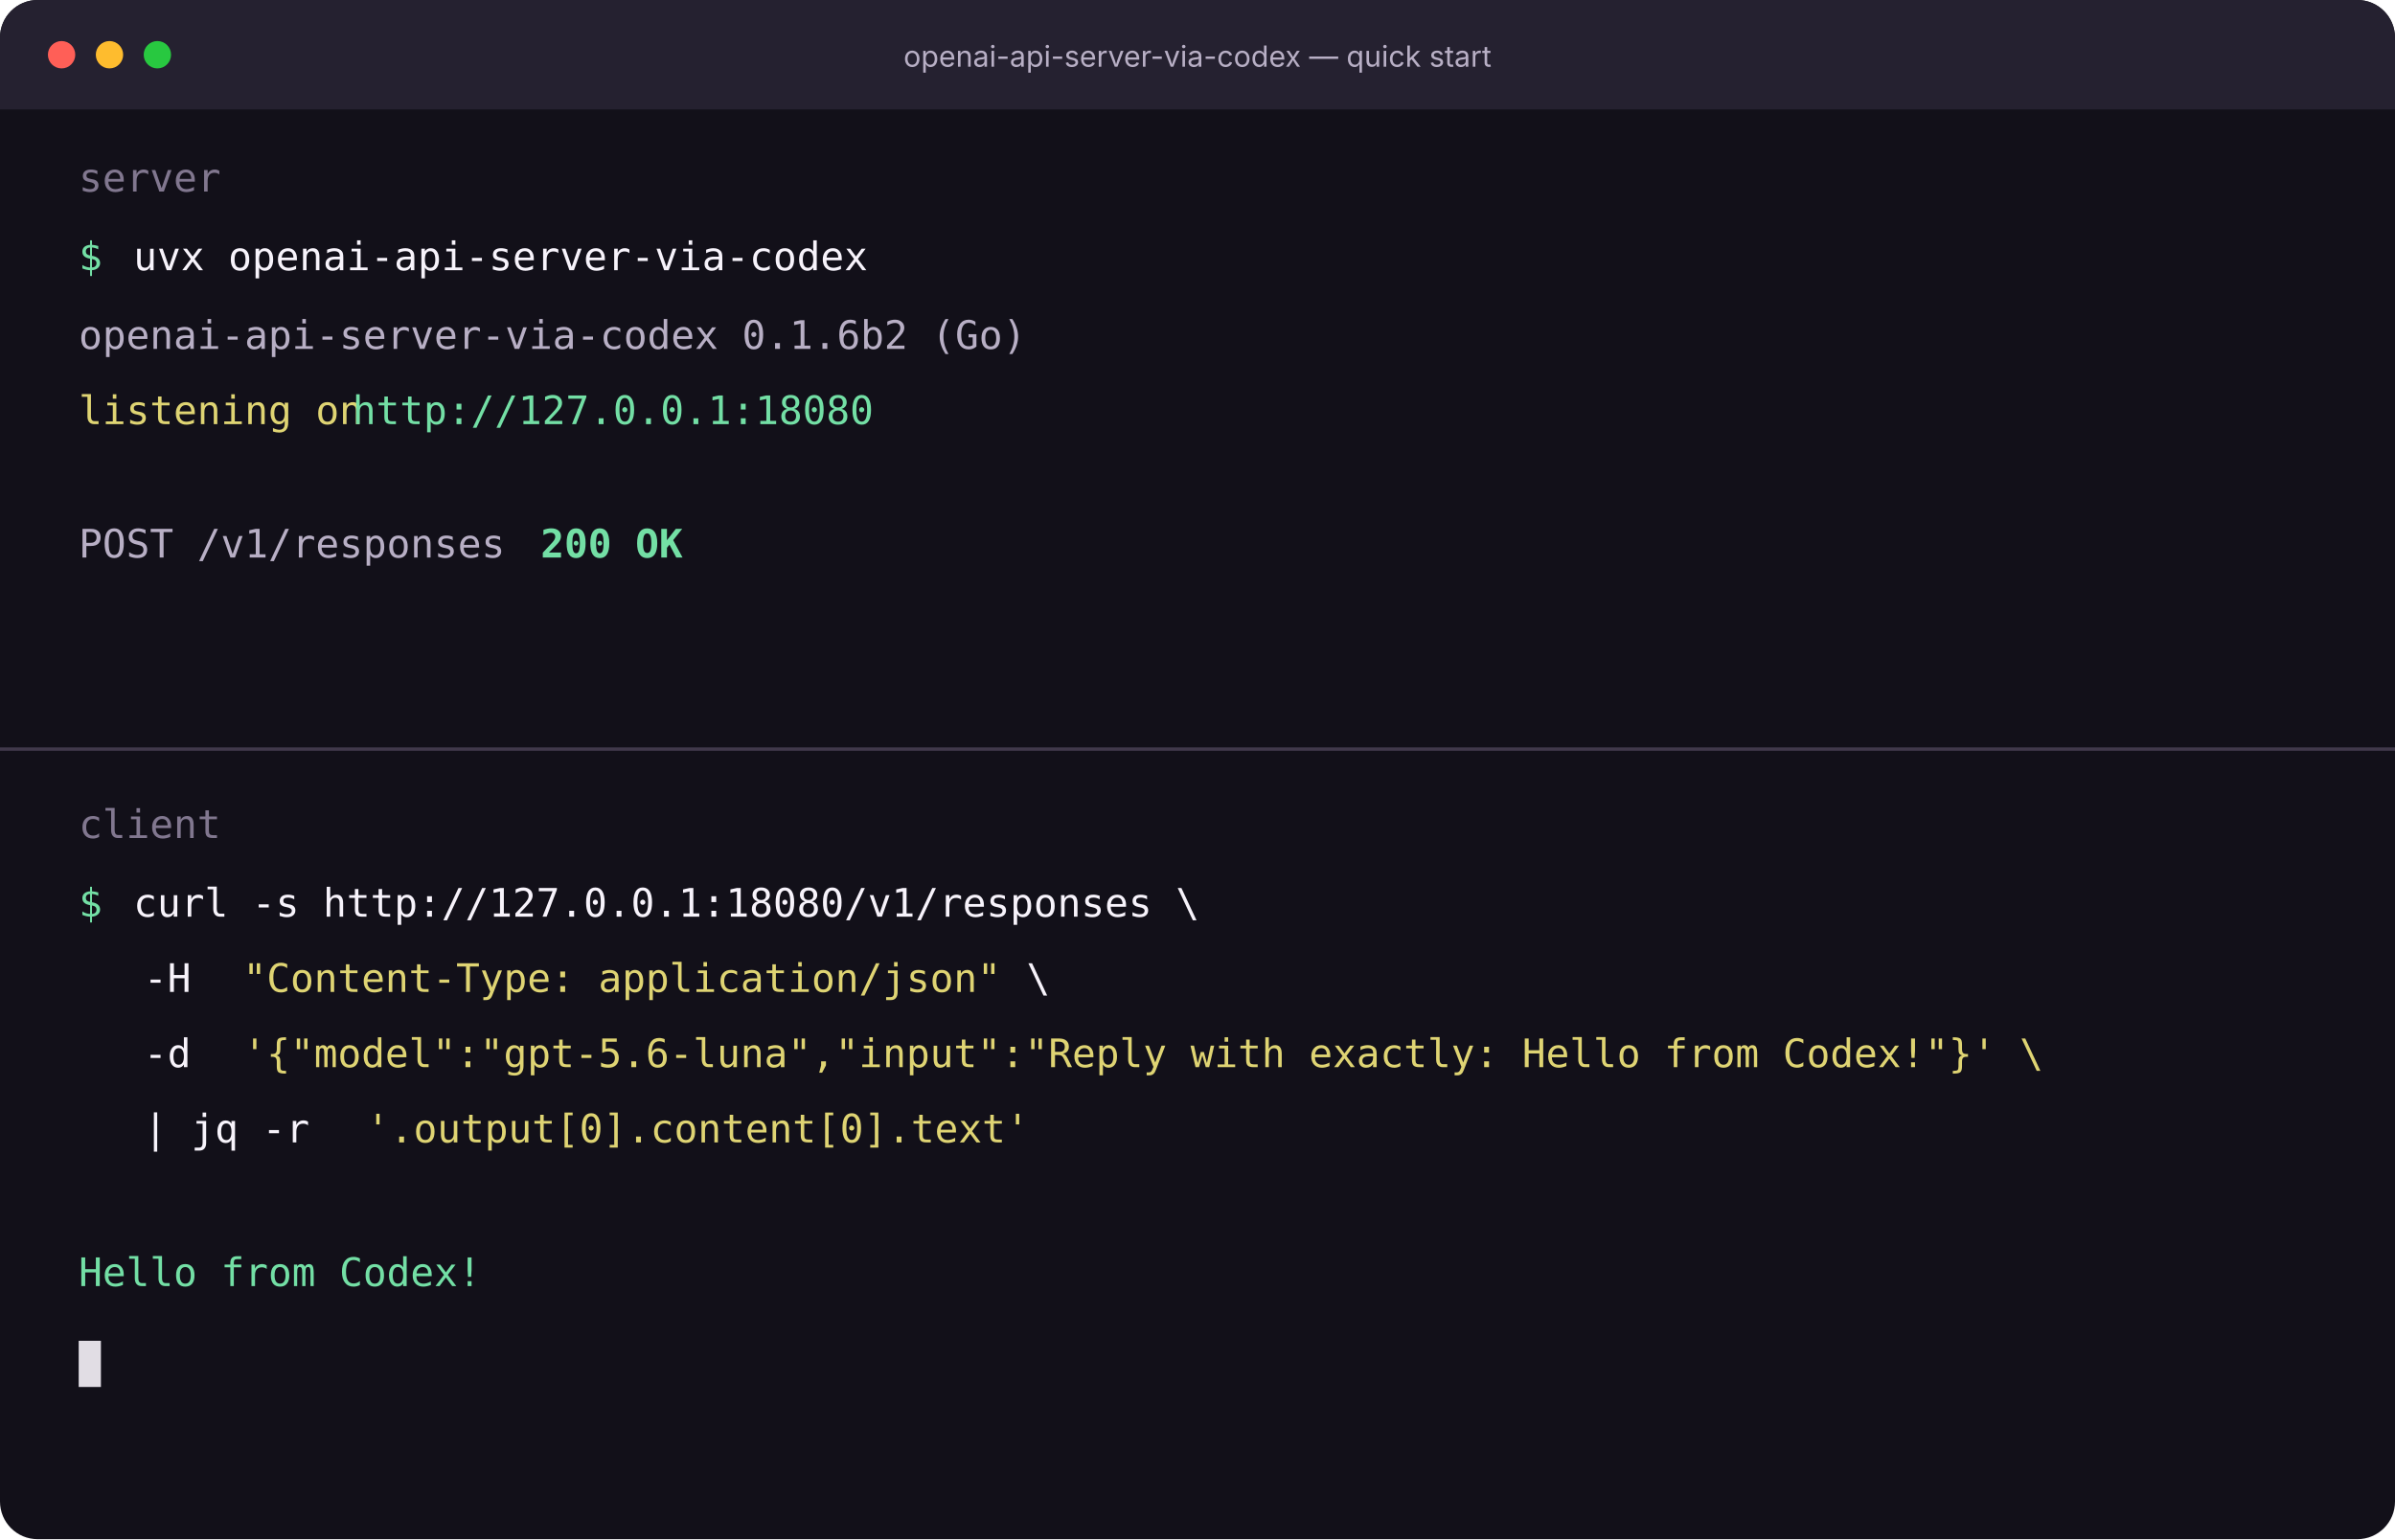
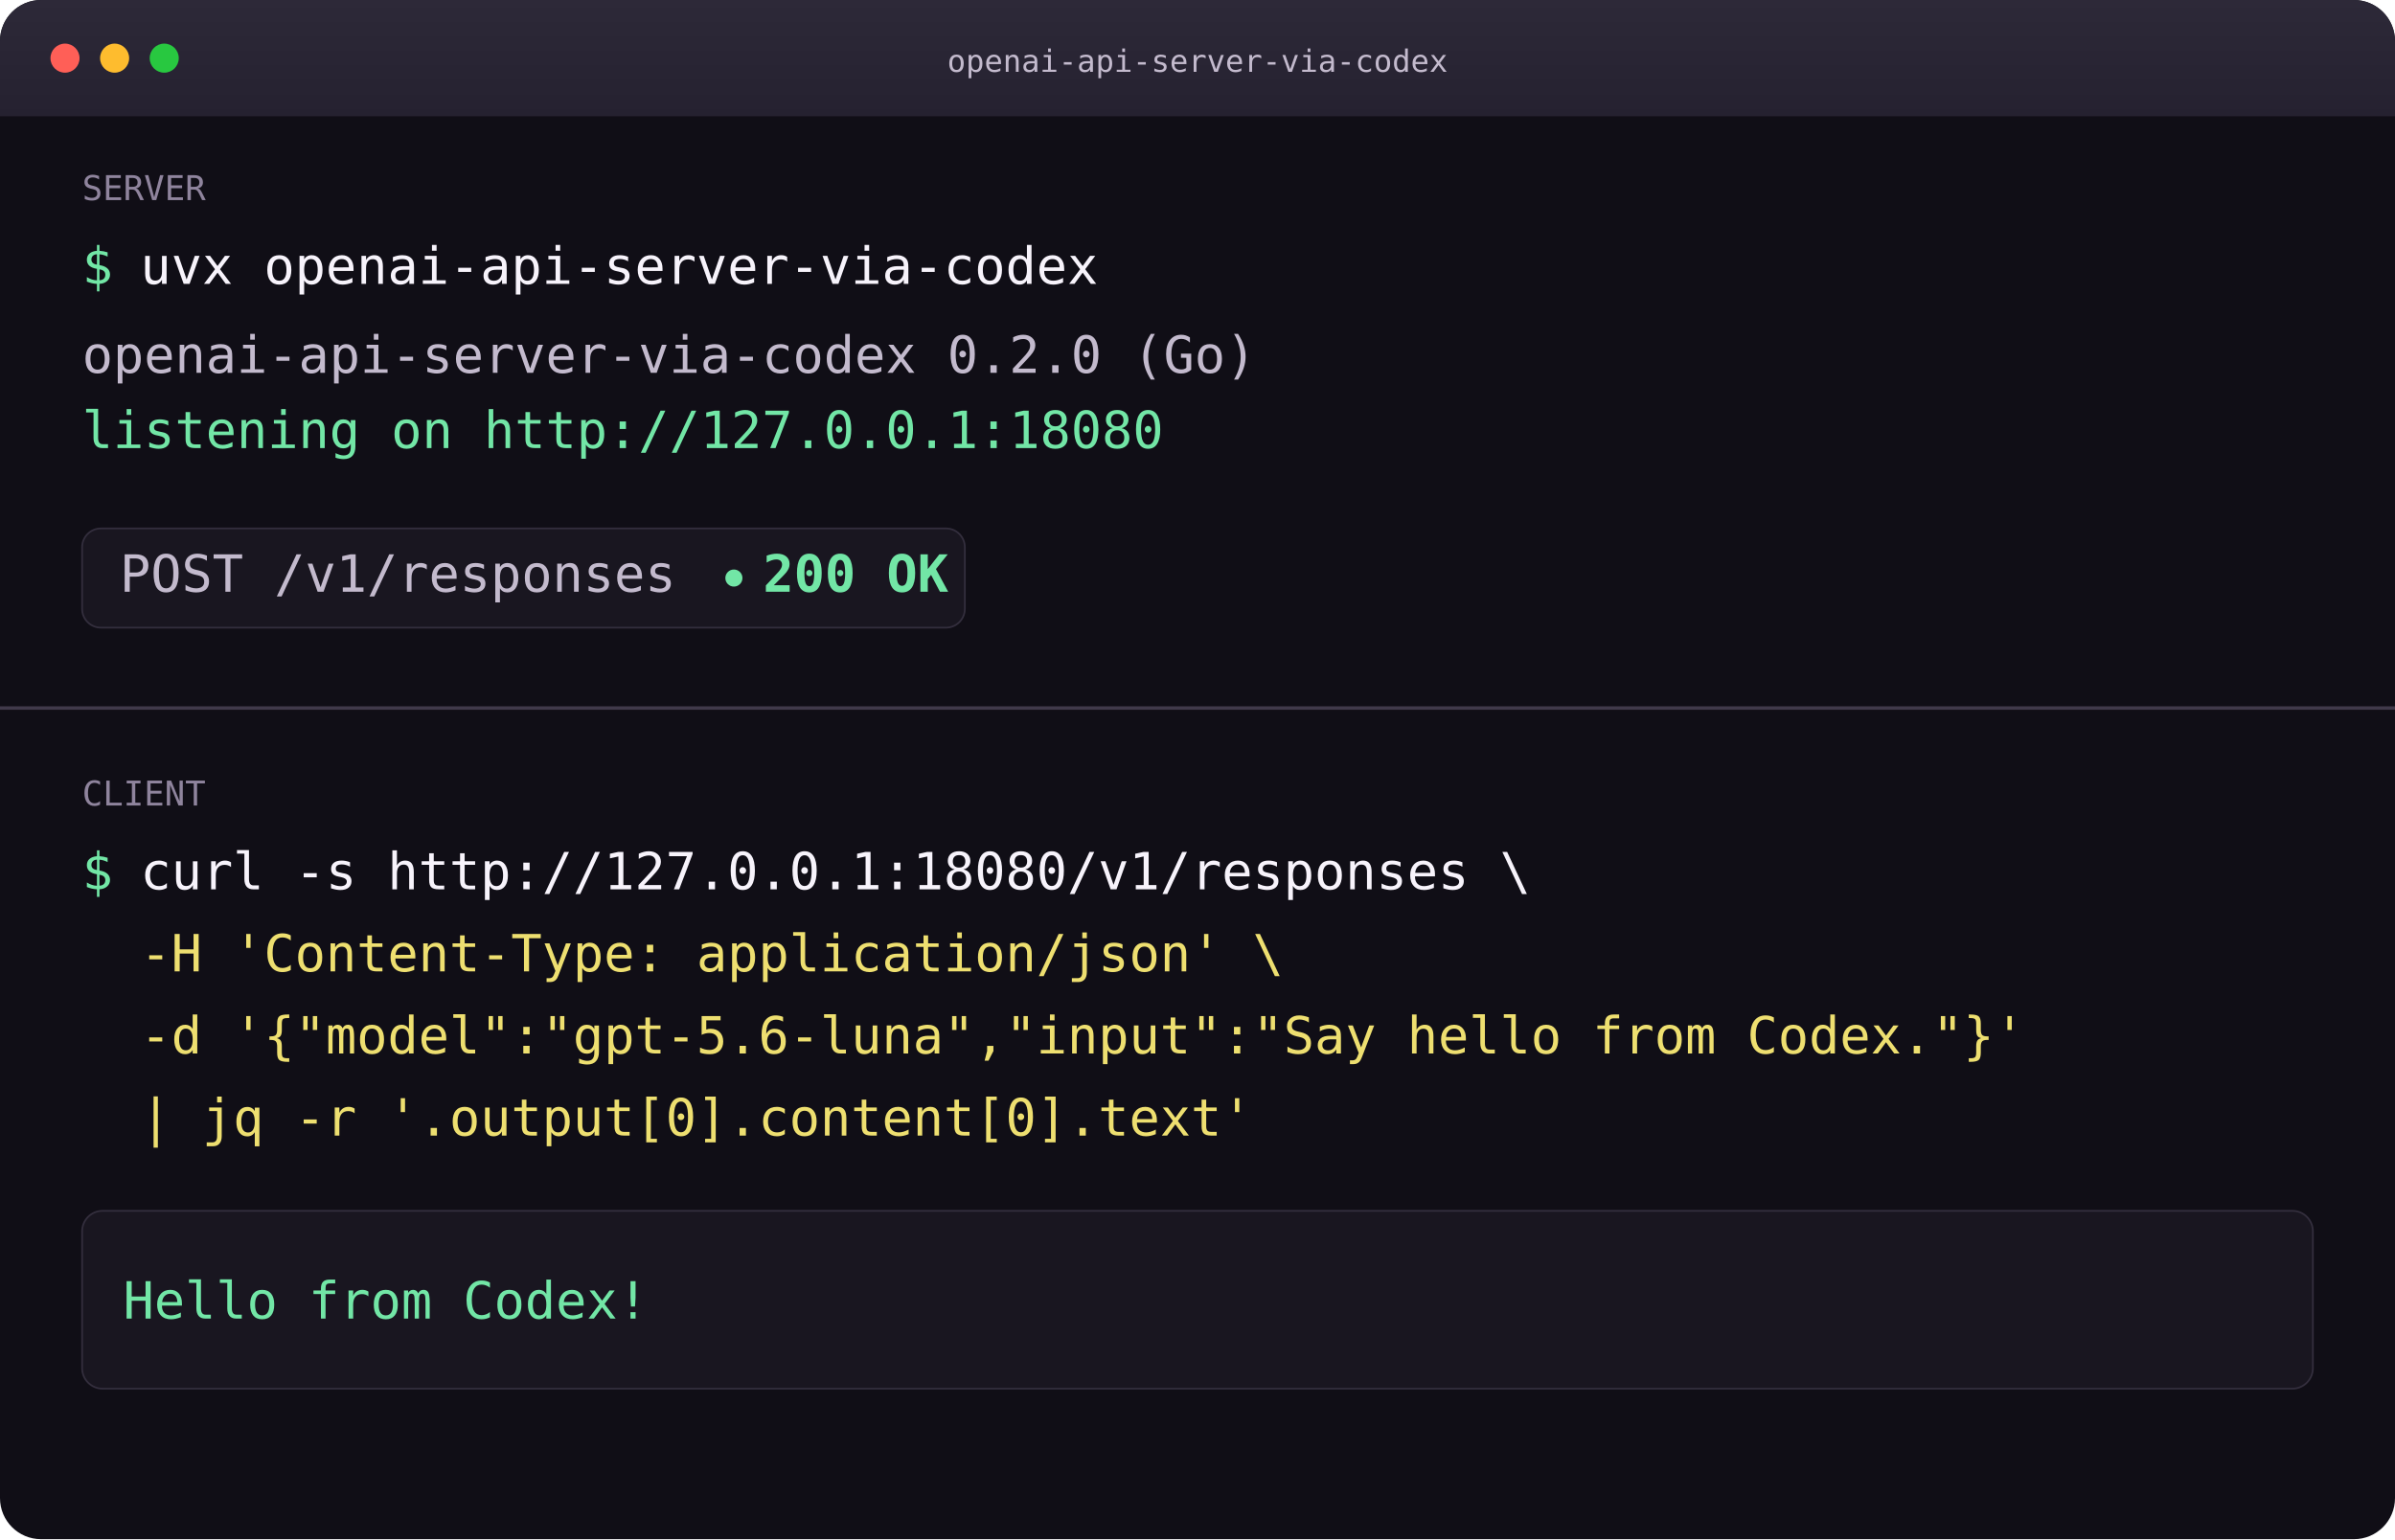
<svg xmlns="http://www.w3.org/2000/svg" width="1400" height="900" viewBox="0 0 1400 900" role="img" aria-labelledby="title desc">
-   <rect width="1400" height="900" rx="22" fill="#121019" />
-   <path d="M22 0h1356a22 22 0 0 1 22 22v42H0V22A22 22 0 0 1 22 0z" fill="#252130" />
-   <circle cx="36" cy="32" r="8" fill="#ff5f57" />
-   <circle cx="64" cy="32" r="8" fill="#febc2e" />
-   <circle cx="92" cy="32" r="8" fill="#28c840" />
-   <text x="700" y="39" text-anchor="middle" fill="#b8afc5" font-family="Inter, ui-sans-serif, system-ui, sans-serif" font-size="17">openai-api-server-via-codex — quick start</text>
-   <g font-family="SFMono-Regular, Menlo, Monaco, Consolas, monospace" font-size="23">
-     <text x="46" y="112" fill="#81778f">server</text>
-     <text x="46" y="158" fill="#73dfa5">$</text>
-     <text x="78" y="158" fill="#f7f3fb">uvx openai-api-server-via-codex</text>
-     <text x="46" y="204" fill="#b8afc5">openai-api-server-via-codex 0.1.6b2 (Go)</text>
-     <text x="46" y="248" fill="#dfd473">listening on</text>
-     <text x="206" y="248" fill="#73dfa5">http://127.0.0.1:18080</text>
-     <text x="46" y="326" fill="#b8afc5">POST /v1/responses</text>
-     <text x="316" y="326" fill="#73dfa5" font-weight="700">200 OK</text>
-     <line x1="0" y1="438" x2="1400" y2="438" stroke="#40384a" stroke-width="2" />
-     <text x="46" y="490" fill="#81778f">client</text>
-     <text x="46" y="536" fill="#73dfa5">$</text>
-     <text x="78" y="536" fill="#f7f3fb">curl -s http://127.0.0.1:18080/v1/responses \</text>
-     <text x="84" y="580" fill="#f7f3fb">-H </text>
-     <text x="142" y="580" fill="#dfd473">"Content-Type: application/json"</text>
-     <text x="600" y="580" fill="#f7f3fb"> \</text>
-     <text x="84" y="624" fill="#f7f3fb">-d </text>
-     <text x="142" y="624" fill="#dfd473">'{"model":"gpt-5.6-luna","input":"Reply with exactly: Hello from Codex!"}' \</text>
-     <text x="84" y="668" fill="#f7f3fb">| jq -r </text>
-     <text x="214" y="668" fill="#dfd473">'.output[0].content[0].text'</text>
-     <text x="46" y="752" fill="#73dfa5">Hello from Codex!</text>
-     <rect x="46" y="784" width="13" height="27" fill="#f7f3fb" opacity="0.9" />
+   <defs>
+     <linearGradient id="titlebar" x1="0" y1="0" x2="0" y2="1">
+       <stop offset="0" stop-color="#2d2938" />
+       <stop offset="1" stop-color="#252130" />
+     </linearGradient>
+   </defs>
+   <rect width="1400" height="900" rx="24" fill="#100e16" />
+   <path d="M24 0h1352a24 24 0 0 1 24 24v44H0V24A24 24 0 0 1 24 0z" fill="url(#titlebar)" />
+   <circle cx="38" cy="34" r="8.5" fill="#ff5f57" />
+   <circle cx="67" cy="34" r="8.5" fill="#febc2e" />
+   <circle cx="96" cy="34" r="8.5" fill="#28c840" />
+   <text x="700" y="42" text-anchor="middle" fill="#c3bacd" font-family="Menlo, Monaco, Consolas, monospace" font-size="18">openai-api-server-via-codex</text>
+   <g font-family="Menlo, Monaco, Consolas, monospace" font-size="30" font-weight="400">
+     <text x="48" y="117" fill="#8f849d" font-size="20">SERVER</text>
+     <text x="48" y="166" fill="#72e6a6">$</text>
+     <text x="82" y="166" fill="#f7f3fb">uvx openai-api-server-via-codex</text>
+     <text x="48" y="218" fill="#c3bacd">openai-api-server-via-codex 0.2.0 (Go)</text>
+     <text x="48" y="262" fill="#72e6a6">listening on http://127.0.0.1:18080</text>
+     <rect x="48" y="309" width="516" height="58" rx="11" fill="#191620" stroke="#332e3d" />
+     <text x="70" y="346" fill="#c3bacd">POST /v1/responses</text>
+     <circle cx="429" cy="338" r="5" fill="#72e6a6" />
+     <text x="446" y="346" fill="#72e6a6" font-weight="700">200 OK</text>
+     <line x1="0" y1="414" x2="1400" y2="414" stroke="#40394a" stroke-width="2" />
+     <text x="48" y="471" fill="#8f849d" font-size="20">CLIENT</text>
+     <text x="48" y="520" fill="#72e6a6">$</text>
+     <text x="82" y="520" fill="#f7f3fb">curl -s http://127.0.0.1:18080/v1/responses \</text>
+     <text x="82" y="568" fill="#eedf70">-H 'Content-Type: application/json' \</text>
+     <text x="82" y="616" fill="#eedf70">-d '{"model":"gpt-5.6-luna","input":"Say hello from Codex."}'</text>
+     <text x="82" y="664" fill="#eedf70">| jq -r '.output[0].content[0].text'</text>
+     <rect x="48" y="708" width="1304" height="104" rx="12" fill="#191620" stroke="#332e3d" />
+     <text x="72" y="771" fill="#72e6a6">Hello from Codex!</text>
  </g>
</svg>
